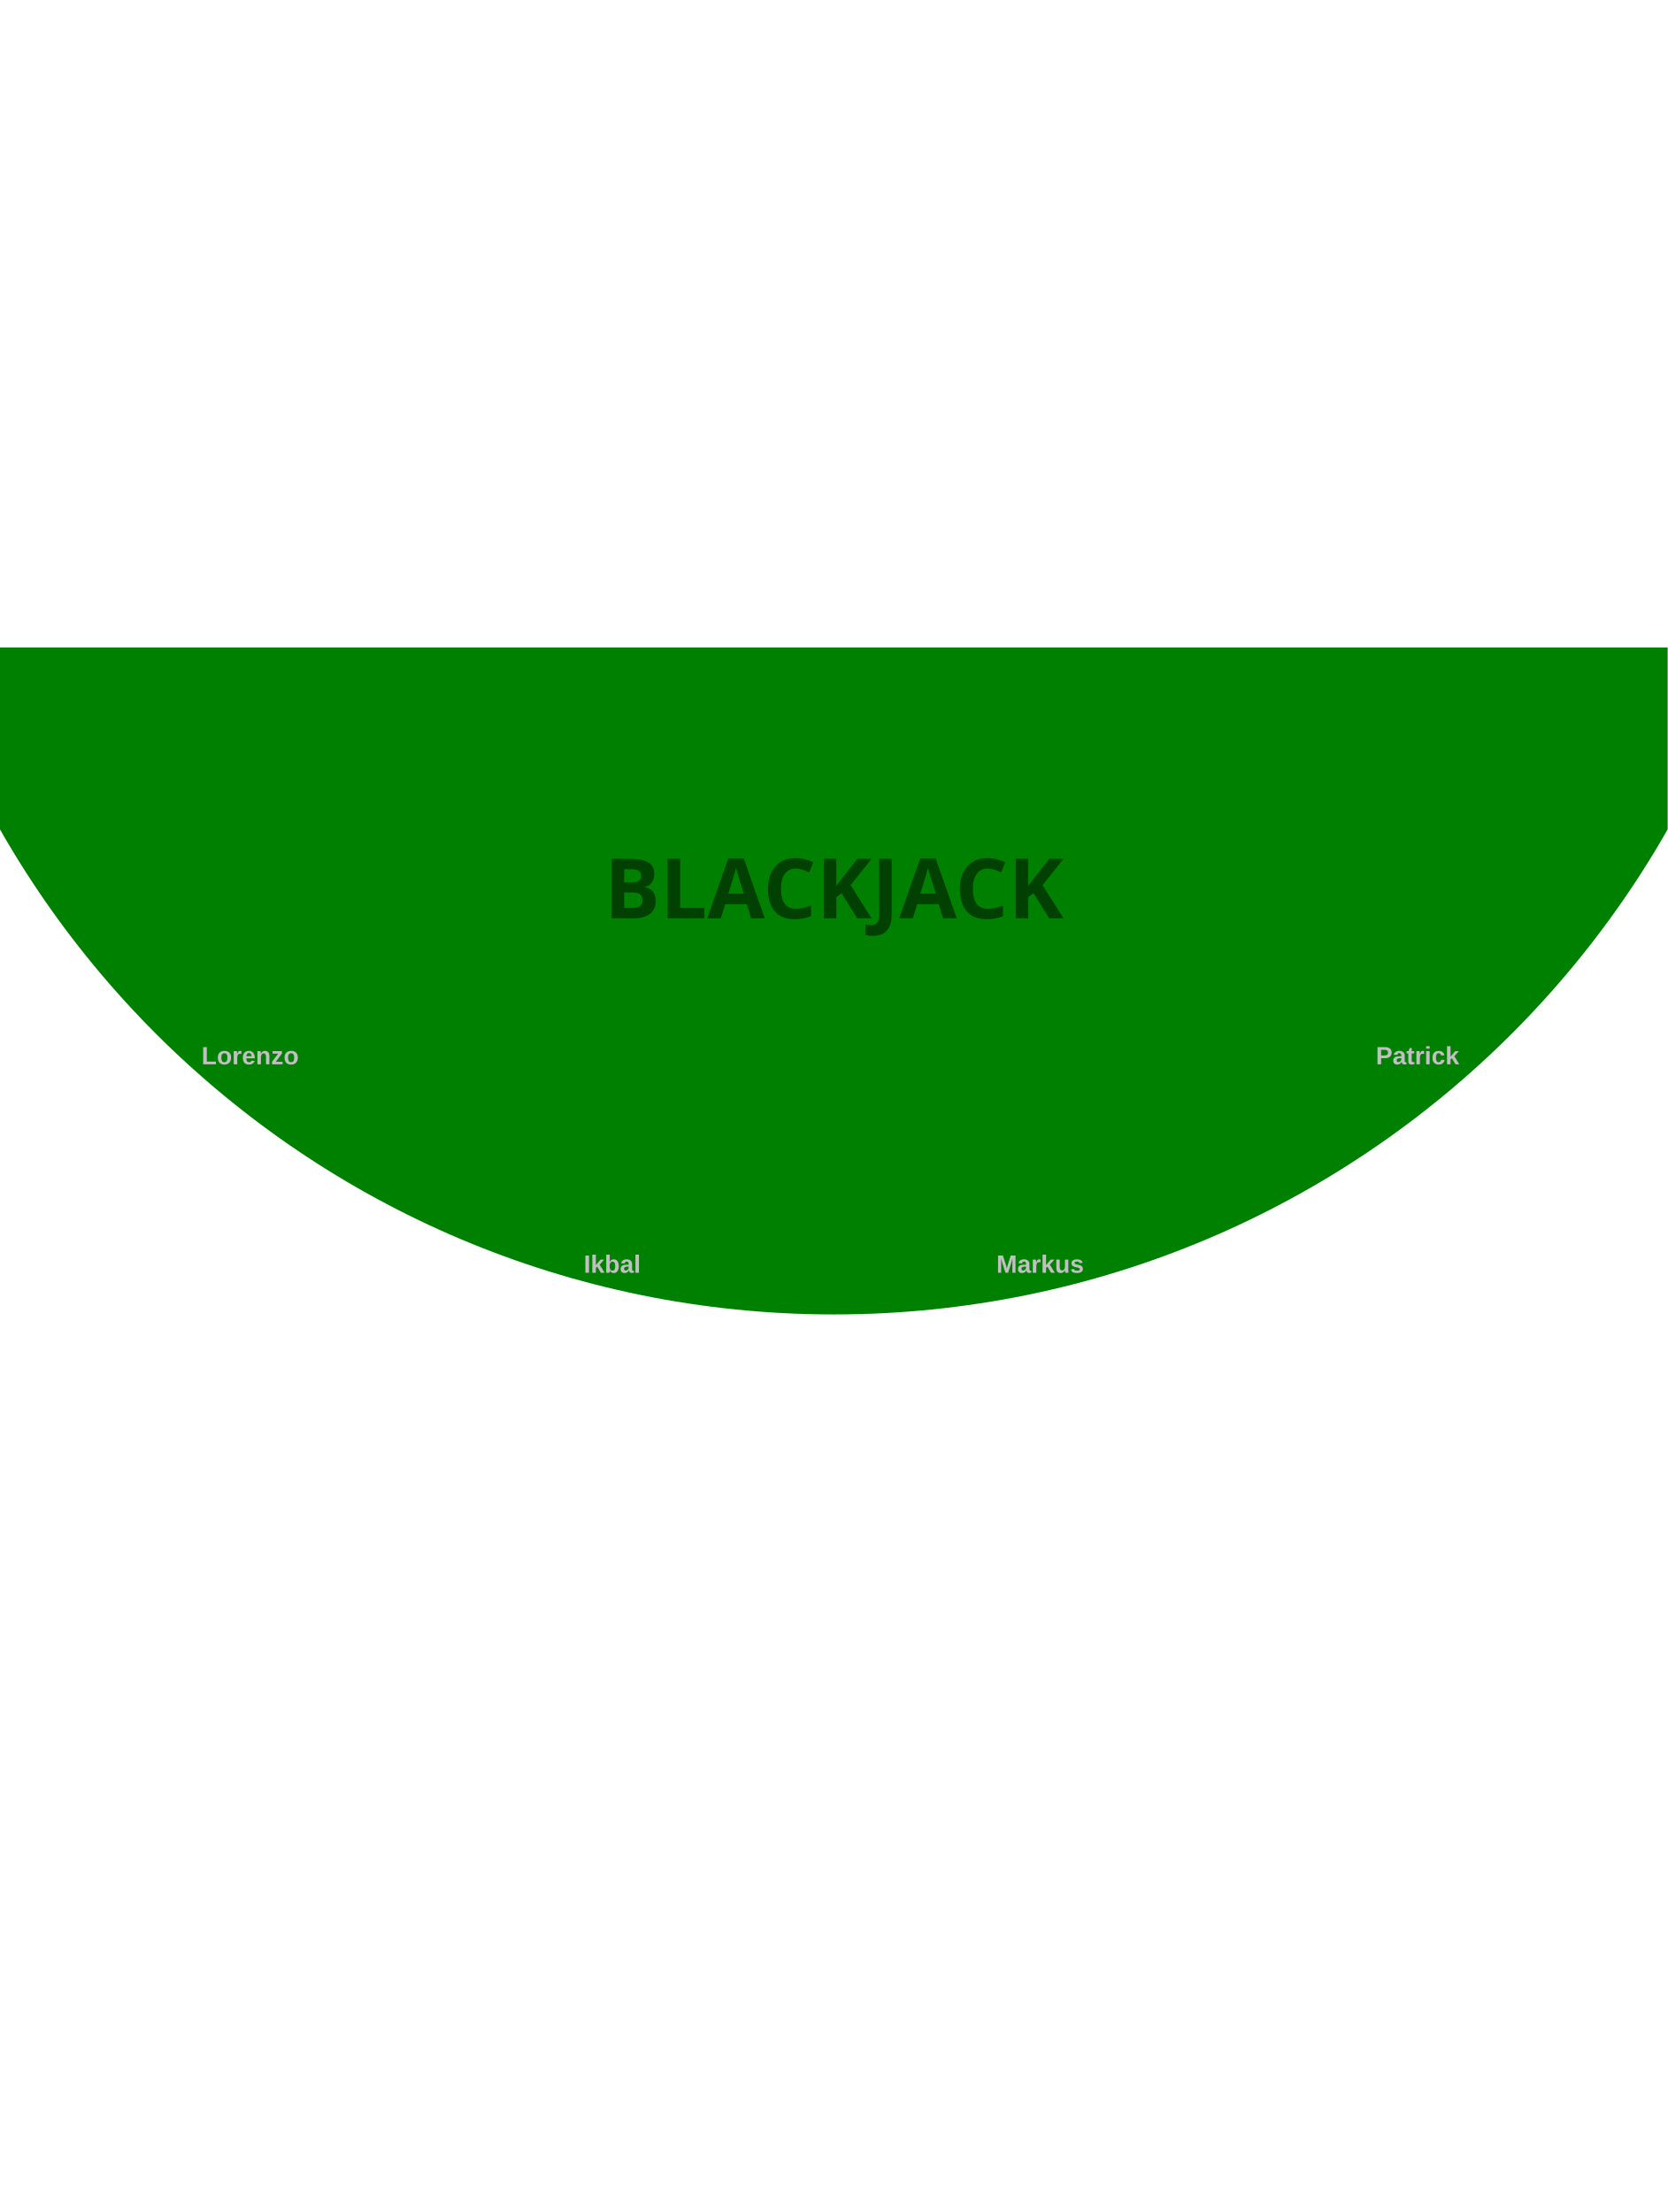
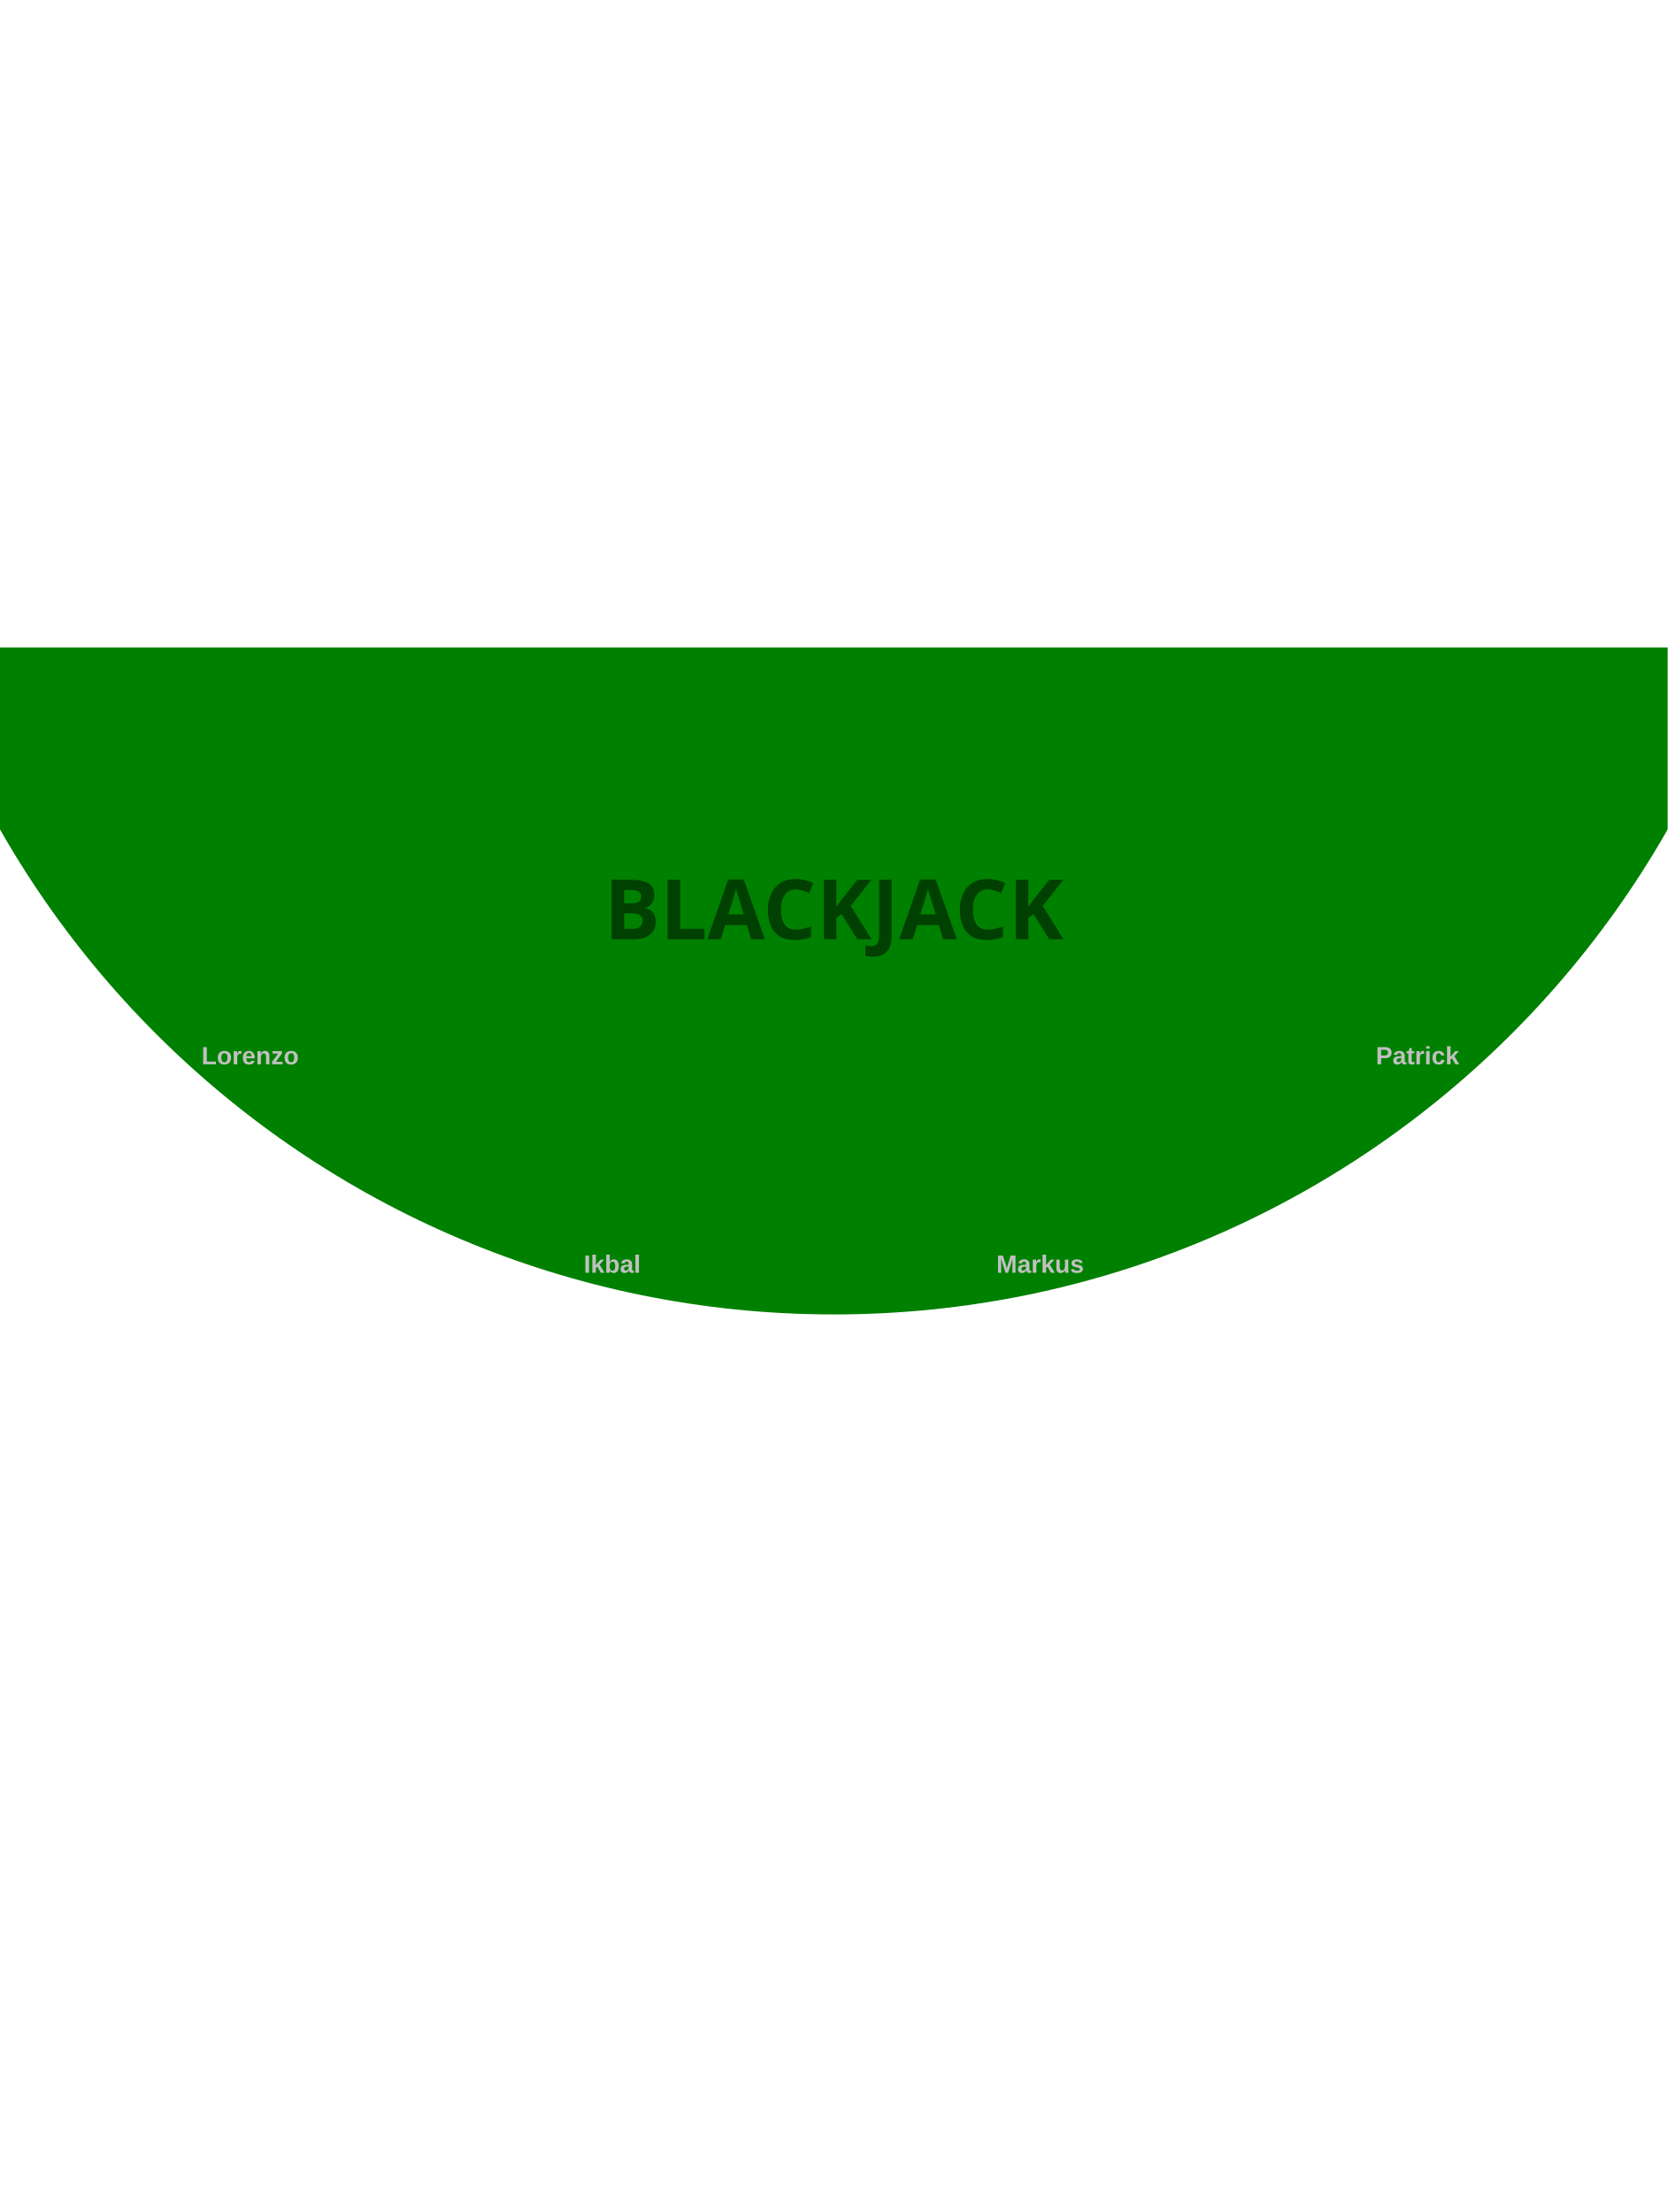
<svg xmlns="http://www.w3.org/2000/svg" width="100%" height="100%">
  <rect id="hintergrund" fill="none" width="100%" height="100%" />
  <svg viewBox="0 40 200 100" width="100%" height="100%">
    <clipPath id="haelfte">
      <rect x="0" y="35" width="200" height="100" />
    </clipPath>
    <circle id="kreis" cx="100" cy="0" r="115" fill="green" clip-path="url(#haelfte)" />
  </svg>
  <svg viewBox="0 0 200 100" width="100%" height="100%">
-     <text style="fill: black;; font-family: 'Algerian', sans-serif; font-weight: bold;font-size:10px; opacity: 0.5; text-anchor=middle" text-anchor="middle" x="100" y="27.5">BLACKJACK</text>
+     <text style="fill: black;; font-family: 'Algerian', sans-serif; font-weight: bold;font-size:10px; opacity: 0.5; text-anchor=middle" text-anchor="middle" x="100" y="30">BLACKJACK</text>
    <text style="fill: silver;; font-family: 'Arial', serif; font-weight: bold;font-size:3px;" text-anchor="middle" x="30" y="45">Lorenzo</text>
    <text style="fill: silver;; font-family: 'Arial', serif; font-weight: bold;font-size:3px;" text-anchor="start" x="70" y="70">Ikbal</text>
    <text style="fill: silver;; font-family: 'Arial', serif; font-weight: bold;font-size:3px;" text-anchor="end" x="130" y="70">Markus</text>
    <text style="fill: silver;; font-family: 'Arial', serif; font-weight: bold;font-size:3px;" text-anchor="middle" x="170" y="45">Patrick</text>
  </svg>
</svg>
